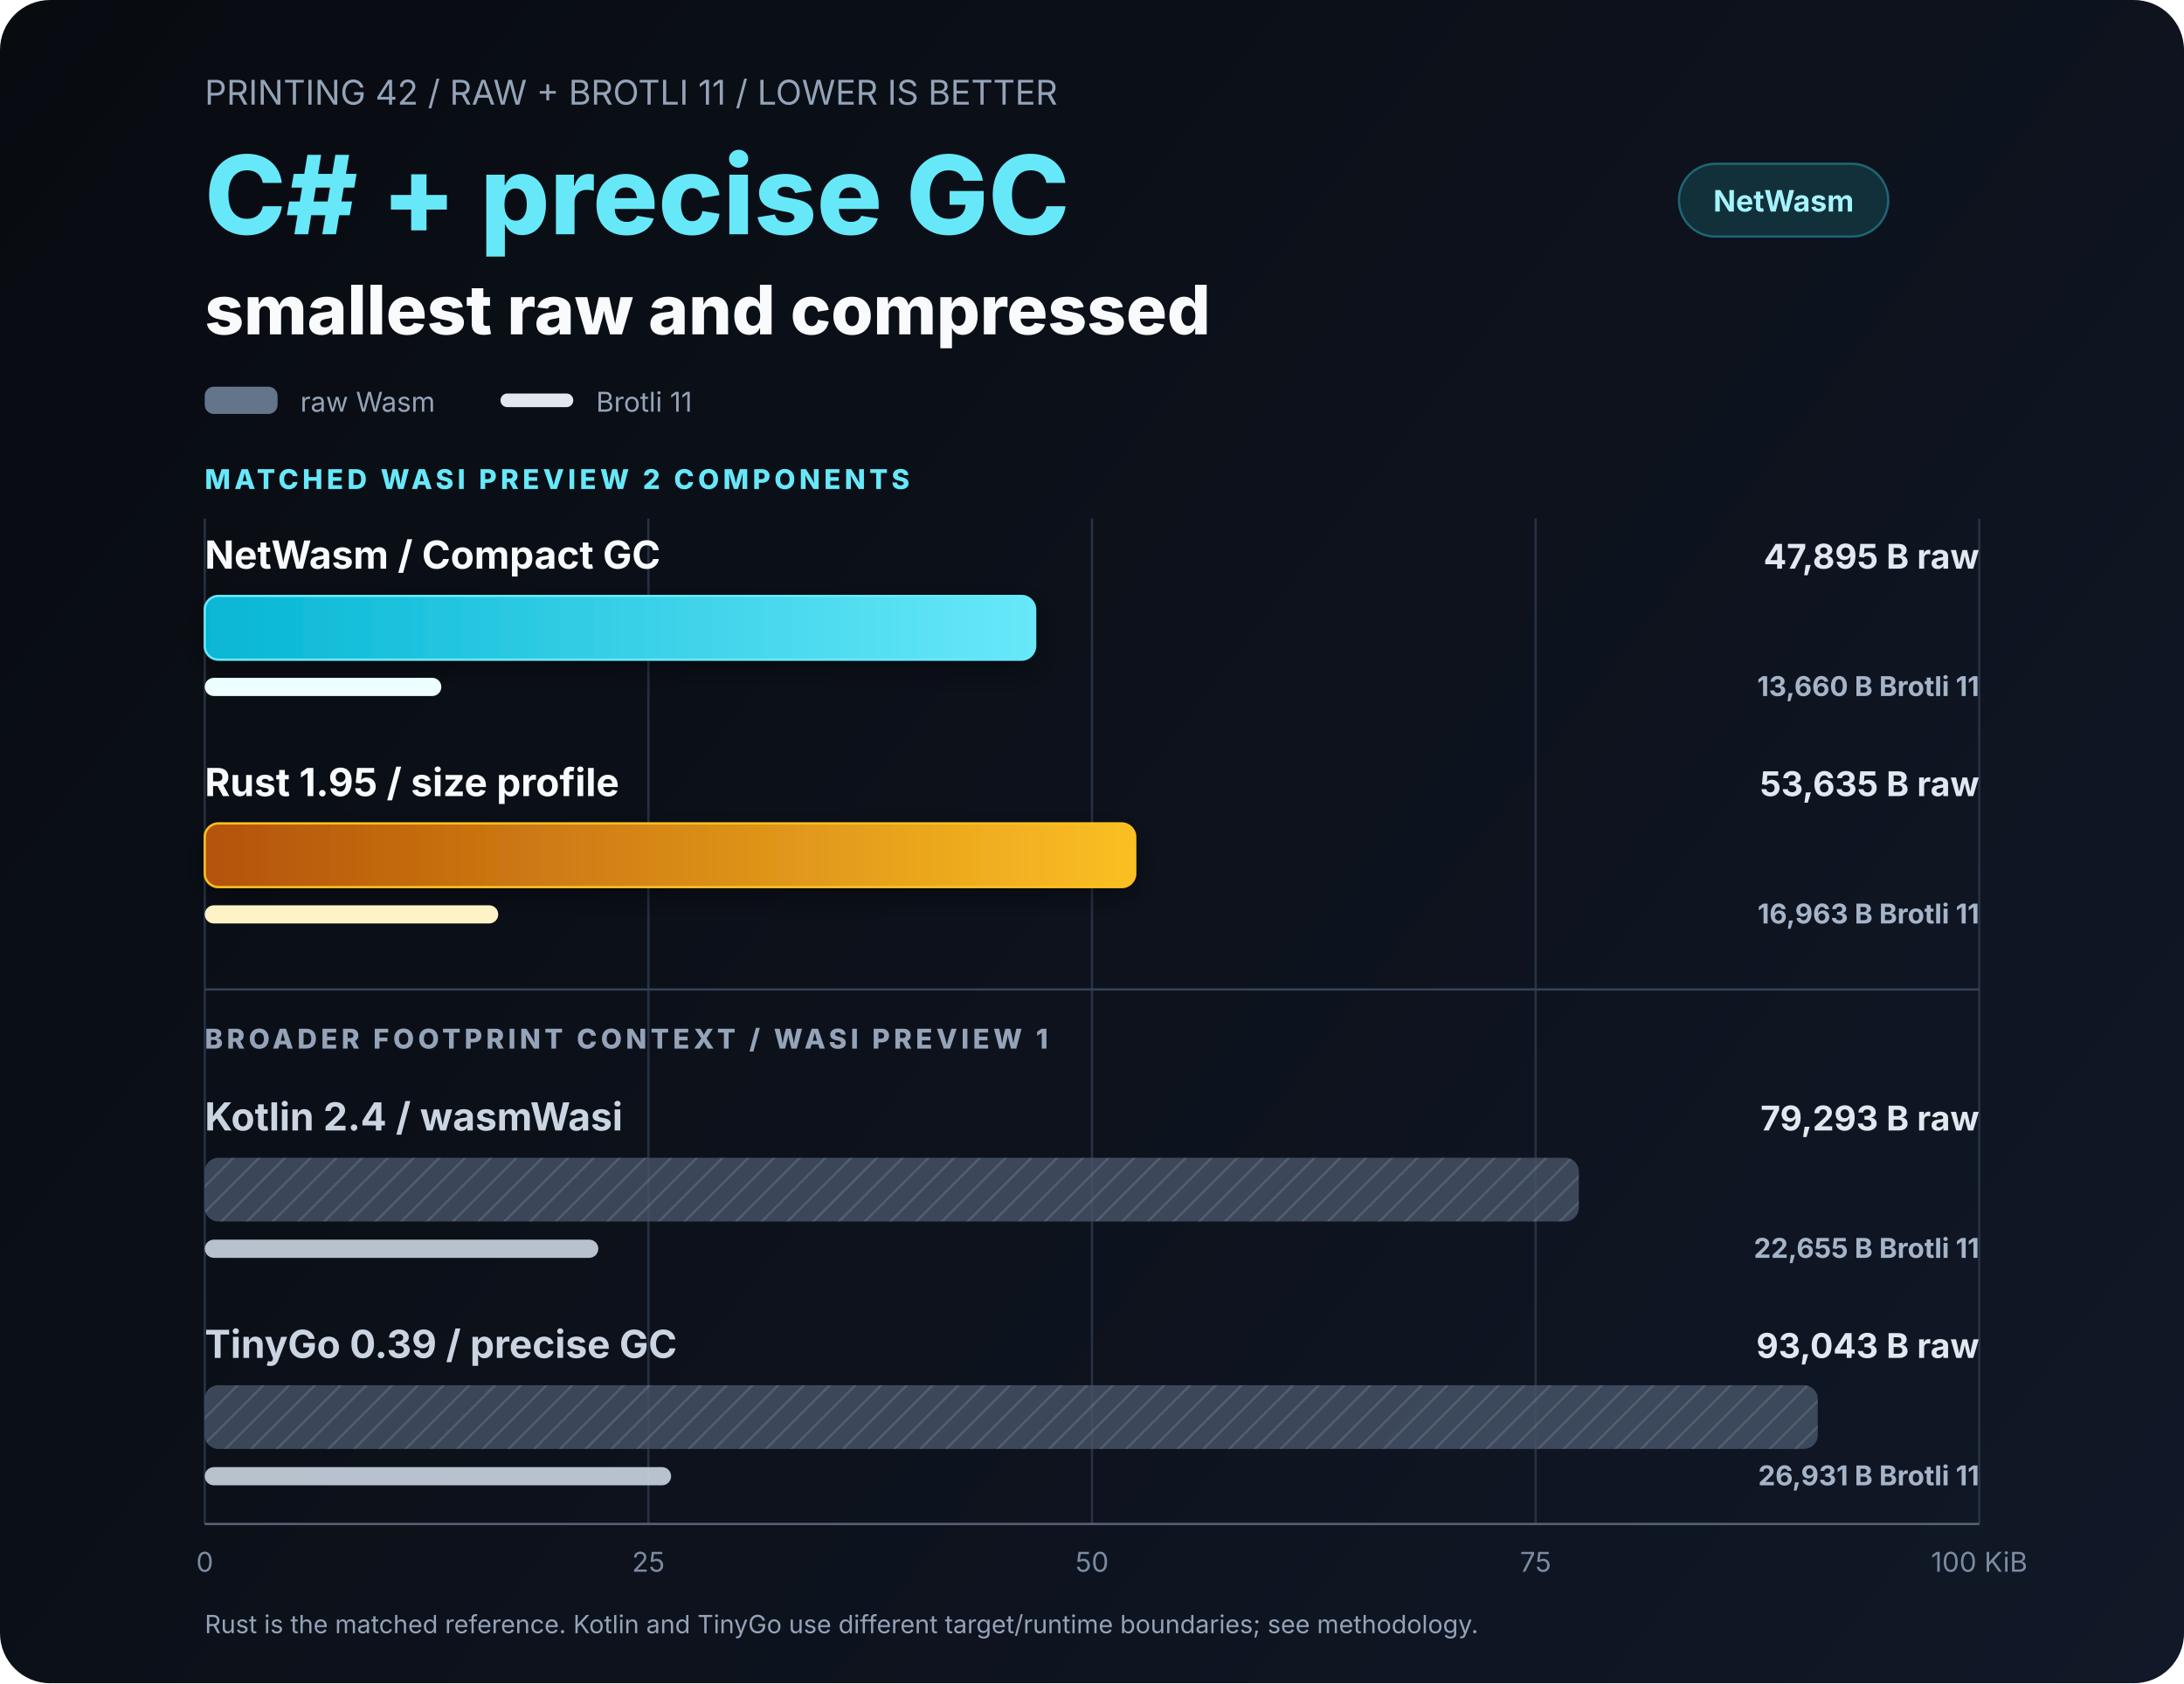
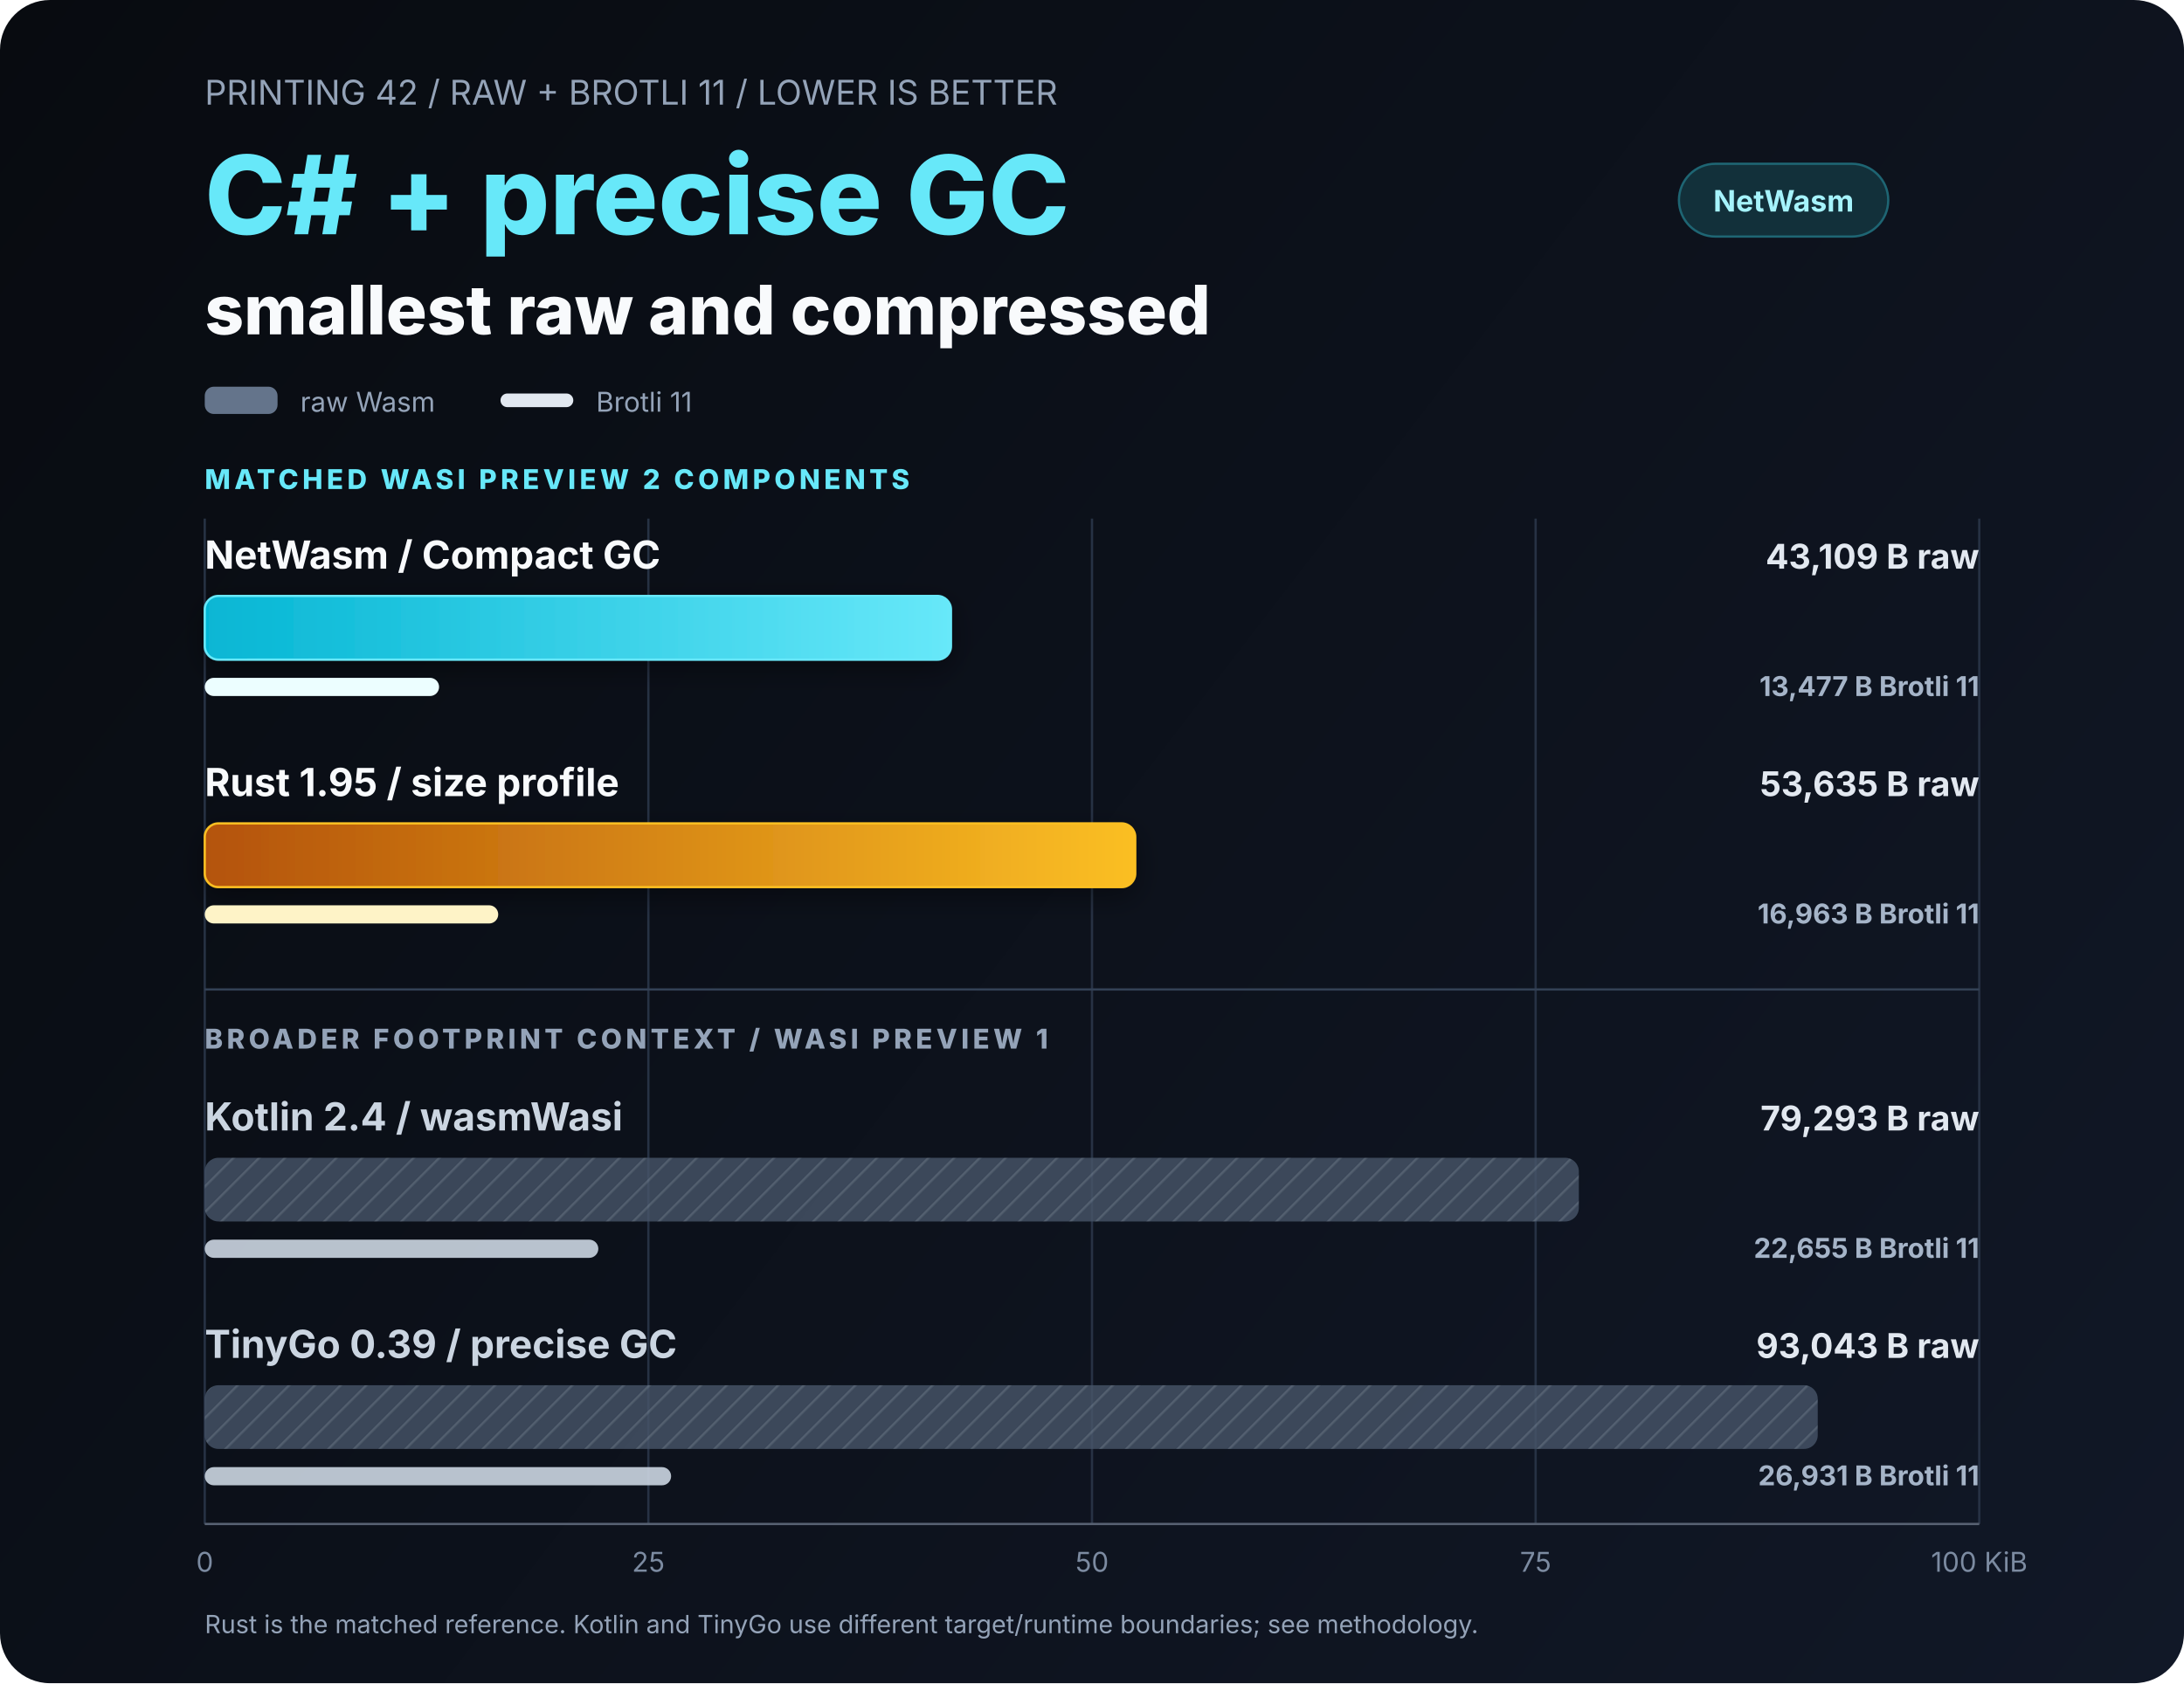
<svg xmlns="http://www.w3.org/2000/svg" role="img" aria-labelledby="chart-title chart-description" width="960" height="740" viewBox="0 0 960 740">
  <defs>
    <linearGradient id="background" x1="0" y1="0" x2="960" y2="740" gradientUnits="userSpaceOnUse">
      <stop offset="0" stop-color="#080b10" />
      <stop offset="1" stop-color="#111827" />
    </linearGradient>
-     <linearGradient id="netwasm-bar" x1="90" y1="0" x2="454" y2="0" gradientUnits="userSpaceOnUse">
+     <linearGradient id="netwasm-bar" x1="90" y1="0" x2="418" y2="0" gradientUnits="userSpaceOnUse">
      <stop offset="0" stop-color="#06b6d4" />
      <stop offset="1" stop-color="#67e8f9" />
    </linearGradient>
    <linearGradient id="rust-bar" x1="90" y1="0" x2="499" y2="0" gradientUnits="userSpaceOnUse">
      <stop offset="0" stop-color="#b45309" />
      <stop offset="1" stop-color="#fbbf24" />
    </linearGradient>
    <linearGradient id="context-bar" x1="90" y1="0" x2="799" y2="0" gradientUnits="userSpaceOnUse">
      <stop offset="0" stop-color="#475569" />
      <stop offset="1" stop-color="#94a3b8" />
    </linearGradient>
    <pattern id="context-pattern" width="8" height="8" patternUnits="userSpaceOnUse" patternTransform="rotate(45)">
      <rect width="8" height="8" fill="url(#context-bar)" />
      <path d="M0 0V8" stroke="#cbd5e1" stroke-opacity="0.22" stroke-width="2" />
    </pattern>
    <filter id="bar-shadow" x="-10%" y="-60%" width="120%" height="220%">
      <feDropShadow dx="0" dy="4" stdDeviation="6" flood-color="#000" flood-opacity="0.38" />
    </filter>
    <style>
      text { font-family: Inter, ui-sans-serif, system-ui, -apple-system, BlinkMacSystemFont, "Segoe UI", sans-serif; }
      .muted { fill: #94a3b8; }
      .label { fill: #f8fafc; font-size: 17px; font-weight: 700; }
      .context-label { fill: #cbd5e1; font-size: 17px; font-weight: 650; }
      .value { fill: #e2e8f0; font-size: 15px; font-weight: 700; text-anchor: end; }
      .compressed-value { fill: #a5b4c8; font-size: 12px; font-weight: 650; text-anchor: end; }
      .tick { fill: #7c8ba1; font-size: 12px; text-anchor: middle; }
      .grid { stroke: #273244; stroke-width: 1; }
    </style>
  </defs>
  <rect width="960" height="740" rx="22" fill="url(#background)" />
  <text x="90" y="46" class="muted" font-size="15">PRINTING 42  /  RAW + BROTLI 11  /  LOWER IS BETTER</text>
  <text x="90" y="103" fill="#67e8f9" font-size="48" font-weight="820">C# + precise GC</text>
  <text x="90" y="147" fill="#f8fafc" font-size="30" font-weight="760">smallest raw and compressed</text>
  <g transform="translate(738 72)">
    <rect width="92" height="32" rx="16" fill="#12303a" stroke="#1e6573" />
    <text x="46" y="21" fill="#a5f3fc" font-size="13" font-weight="700" text-anchor="middle">NetWasm</text>
  </g>
  <g transform="translate(90 170)">
    <rect width="32" height="12" rx="4" fill="#64748b" />
    <text x="42" y="11" class="muted" font-size="12">raw Wasm</text>
    <rect x="130" y="3" width="32" height="6" rx="3" fill="#e2e8f0" />
    <text x="172" y="11" class="muted" font-size="12">Brotli 11</text>
  </g>
  <text x="90" y="215" fill="#67e8f9" font-size="12" font-weight="800" letter-spacing="1.7">MATCHED WASI PREVIEW 2 COMPONENTS</text>
  <g aria-hidden="true">
    <line x1="90" y1="228" x2="90" y2="670" class="grid" />
    <line x1="285" y1="228" x2="285" y2="670" class="grid" />
    <line x1="480" y1="228" x2="480" y2="670" class="grid" />
    <line x1="675" y1="228" x2="675" y2="670" class="grid" />
    <line x1="870" y1="228" x2="870" y2="670" class="grid" />
  </g>
  <text x="90" y="250" fill="#67e8f9" class="label">NetWasm  /  Compact GC</text>
-   <text x="870" y="250" fill="#a5f3fc" class="value">47,895 B raw</text>
-   <rect x="90" y="262" width="365" height="28" rx="6" fill="url(#netwasm-bar)" stroke="#67e8f9" filter="url(#bar-shadow)" />
-   <rect x="90" y="298" width="104" height="8" rx="4" fill="#ecfeff" />
-   <text x="870" y="306" class="compressed-value">13,660 B Brotli 11</text>
+   <text x="870" y="250" fill="#a5f3fc" class="value">43,109 B raw</text>
+   <rect x="90" y="262" width="328" height="28" rx="6" fill="url(#netwasm-bar)" stroke="#67e8f9" filter="url(#bar-shadow)" />
+   <rect x="90" y="298" width="103" height="8" rx="4" fill="#ecfeff" />
+   <text x="870" y="306" class="compressed-value">13,477 B Brotli 11</text>
  <text x="90" y="350" fill="#fbbf24" class="label">Rust 1.95  /  size profile</text>
  <text x="870" y="350" fill="#fde68a" class="value">53,635 B raw</text>
  <rect x="90" y="362" width="409" height="28" rx="6" fill="url(#rust-bar)" stroke="#fbbf24" filter="url(#bar-shadow)" />
  <rect x="90" y="398" width="129" height="8" rx="4" fill="#fef3c7" />
  <text x="870" y="406" class="compressed-value">16,963 B Brotli 11</text>
  <line x1="90" y1="435" x2="870" y2="435" stroke="#334155" />
  <text x="90" y="461" fill="#94a3b8" font-size="12" font-weight="800" letter-spacing="1.7">BROADER FOOTPRINT CONTEXT  /  WASI PREVIEW 1</text>
  <text x="90" y="497" class="context-label">Kotlin 2.4  /  wasmWasi</text>
  <text x="870" y="497" class="value">79,293 B raw</text>
  <rect x="90" y="509" width="604" height="28" rx="6" fill="url(#context-pattern)" opacity="0.8" />
  <rect x="90" y="545" width="173" height="8" rx="4" fill="#cbd5e1" opacity="0.9" />
  <text x="870" y="553" class="compressed-value">22,655 B Brotli 11</text>
  <text x="90" y="597" class="context-label">TinyGo 0.39  /  precise GC</text>
  <text x="870" y="597" class="value">93,043 B raw</text>
  <rect x="90" y="609" width="709" height="28" rx="6" fill="url(#context-pattern)" opacity="0.8" />
  <rect x="90" y="645" width="205" height="8" rx="4" fill="#cbd5e1" opacity="0.9" />
  <text x="870" y="653" class="compressed-value">26,931 B Brotli 11</text>
  <line x1="90" y1="670" x2="870" y2="670" stroke="#586273" />
  <text x="90" y="691" class="tick">0</text>
  <text x="285" y="691" class="tick">25</text>
  <text x="480" y="691" class="tick">50</text>
  <text x="675" y="691" class="tick">75</text>
  <text x="870" y="691" class="tick">100 KiB</text>
  <text x="90" y="718" class="muted" font-size="11">Rust is the matched reference. Kotlin and TinyGo use different target/runtime boundaries; see methodology.</text>
</svg>
